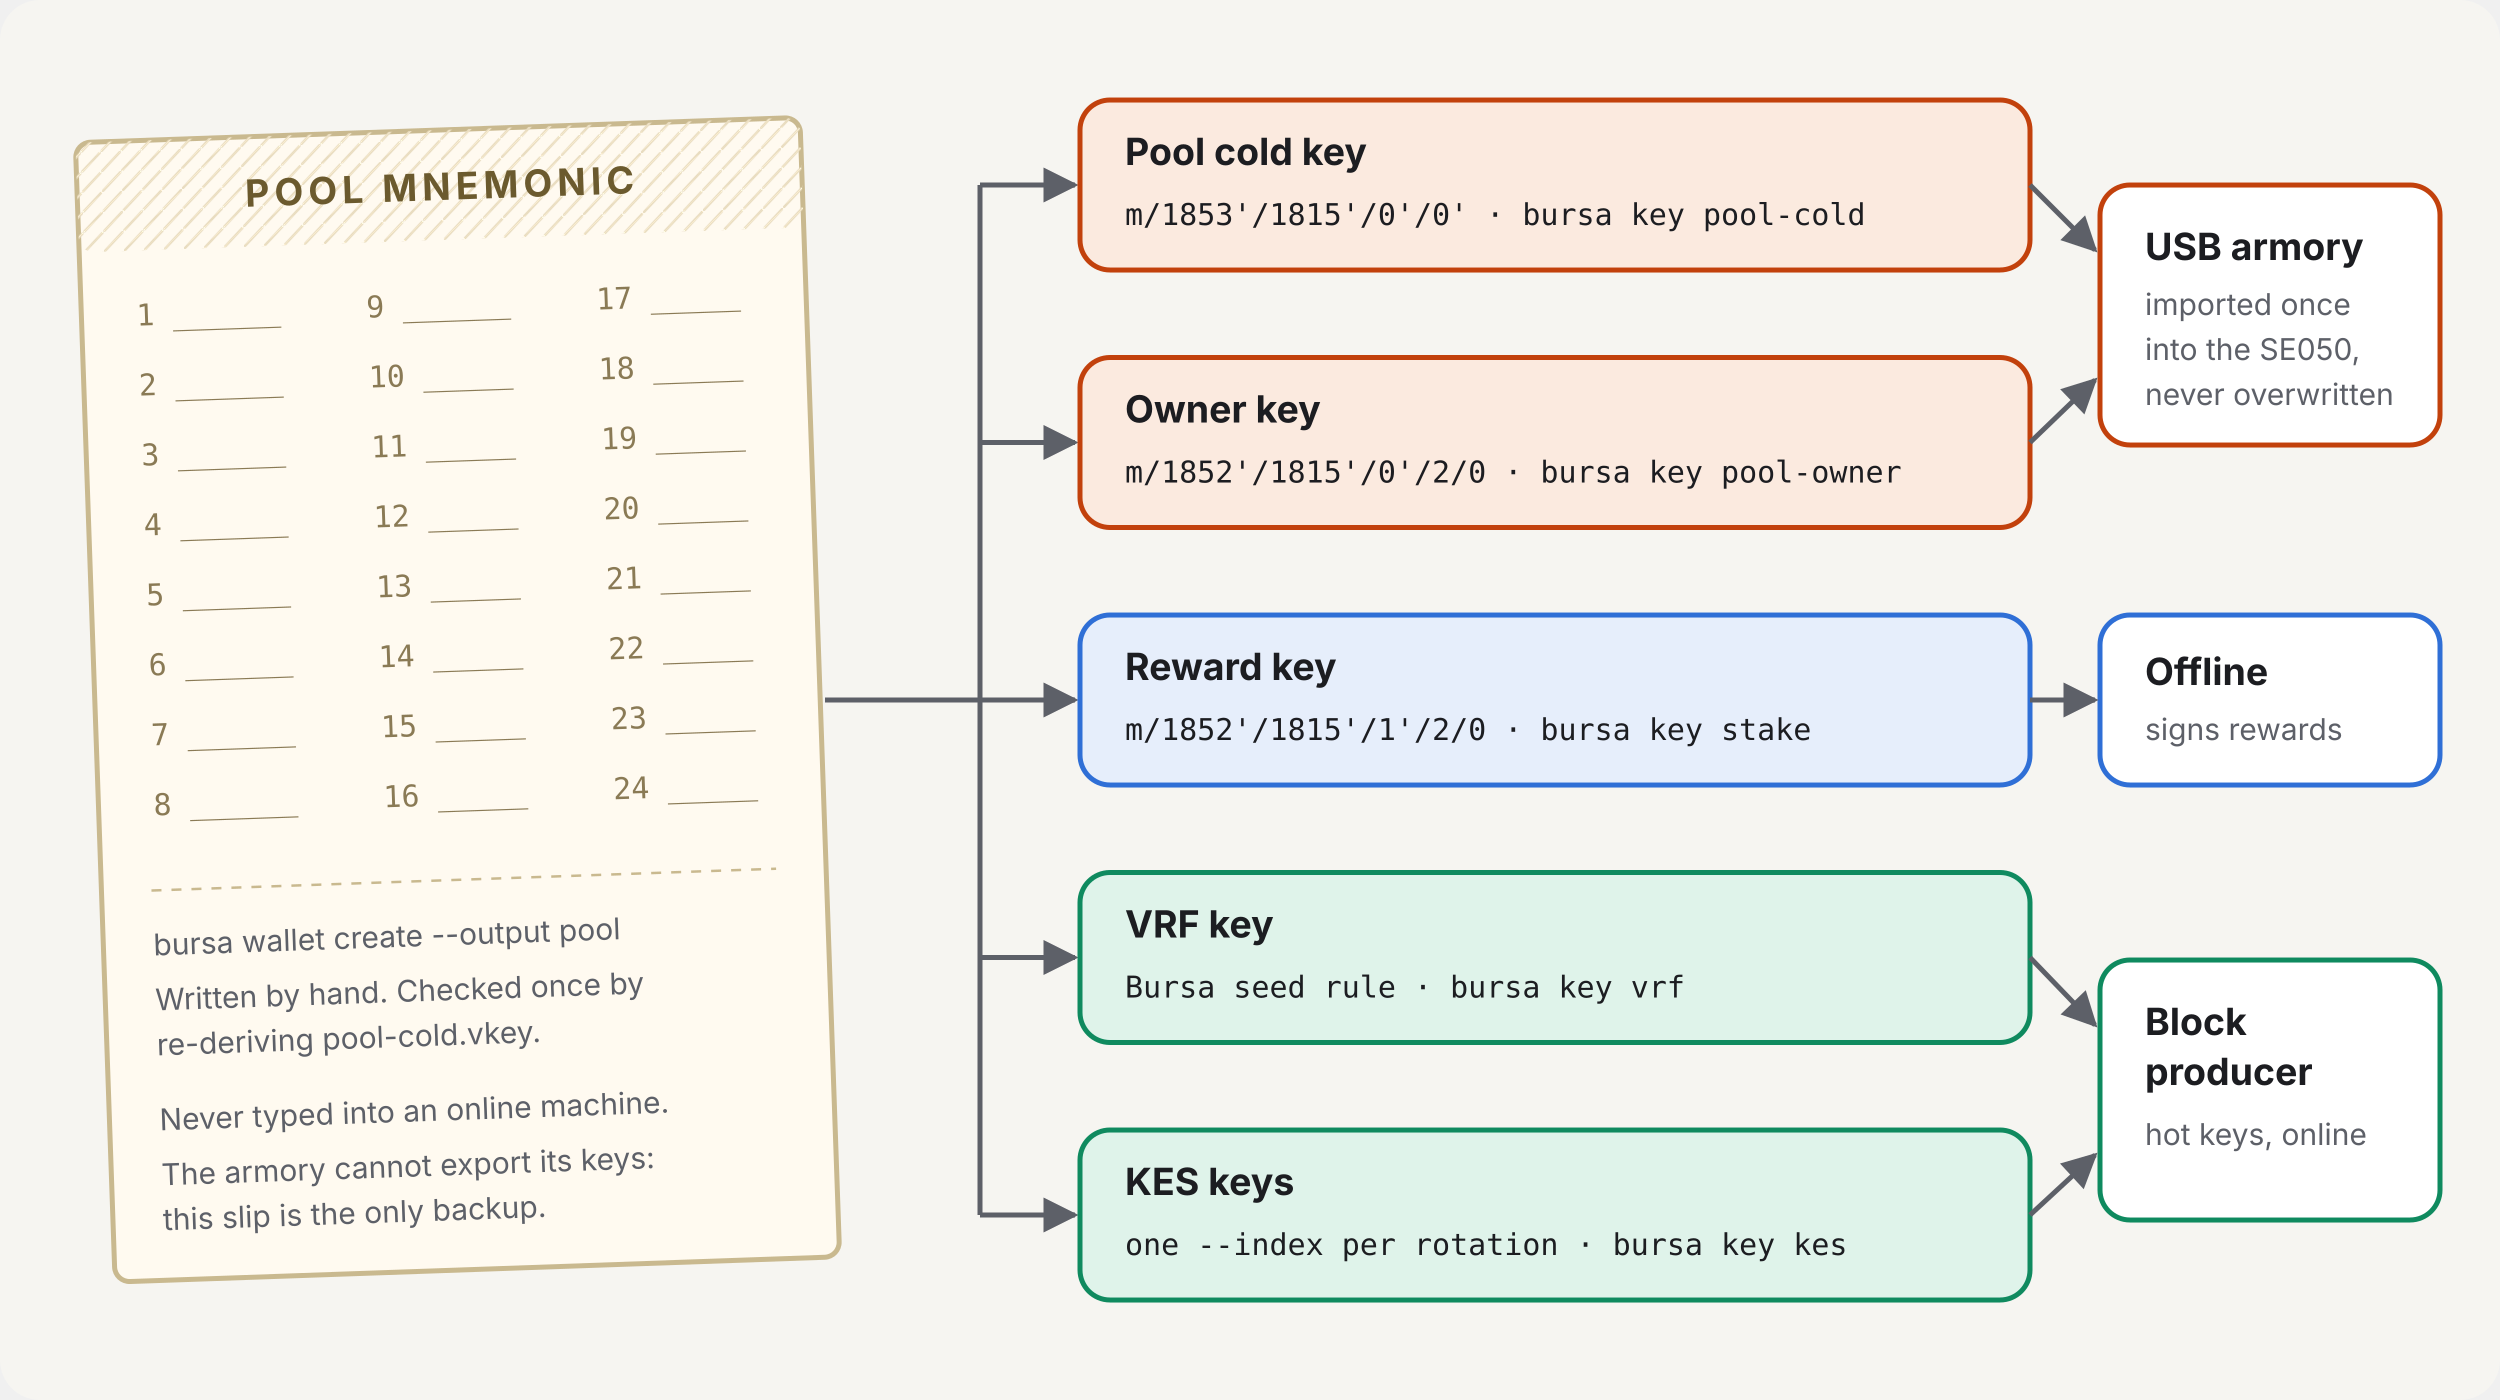
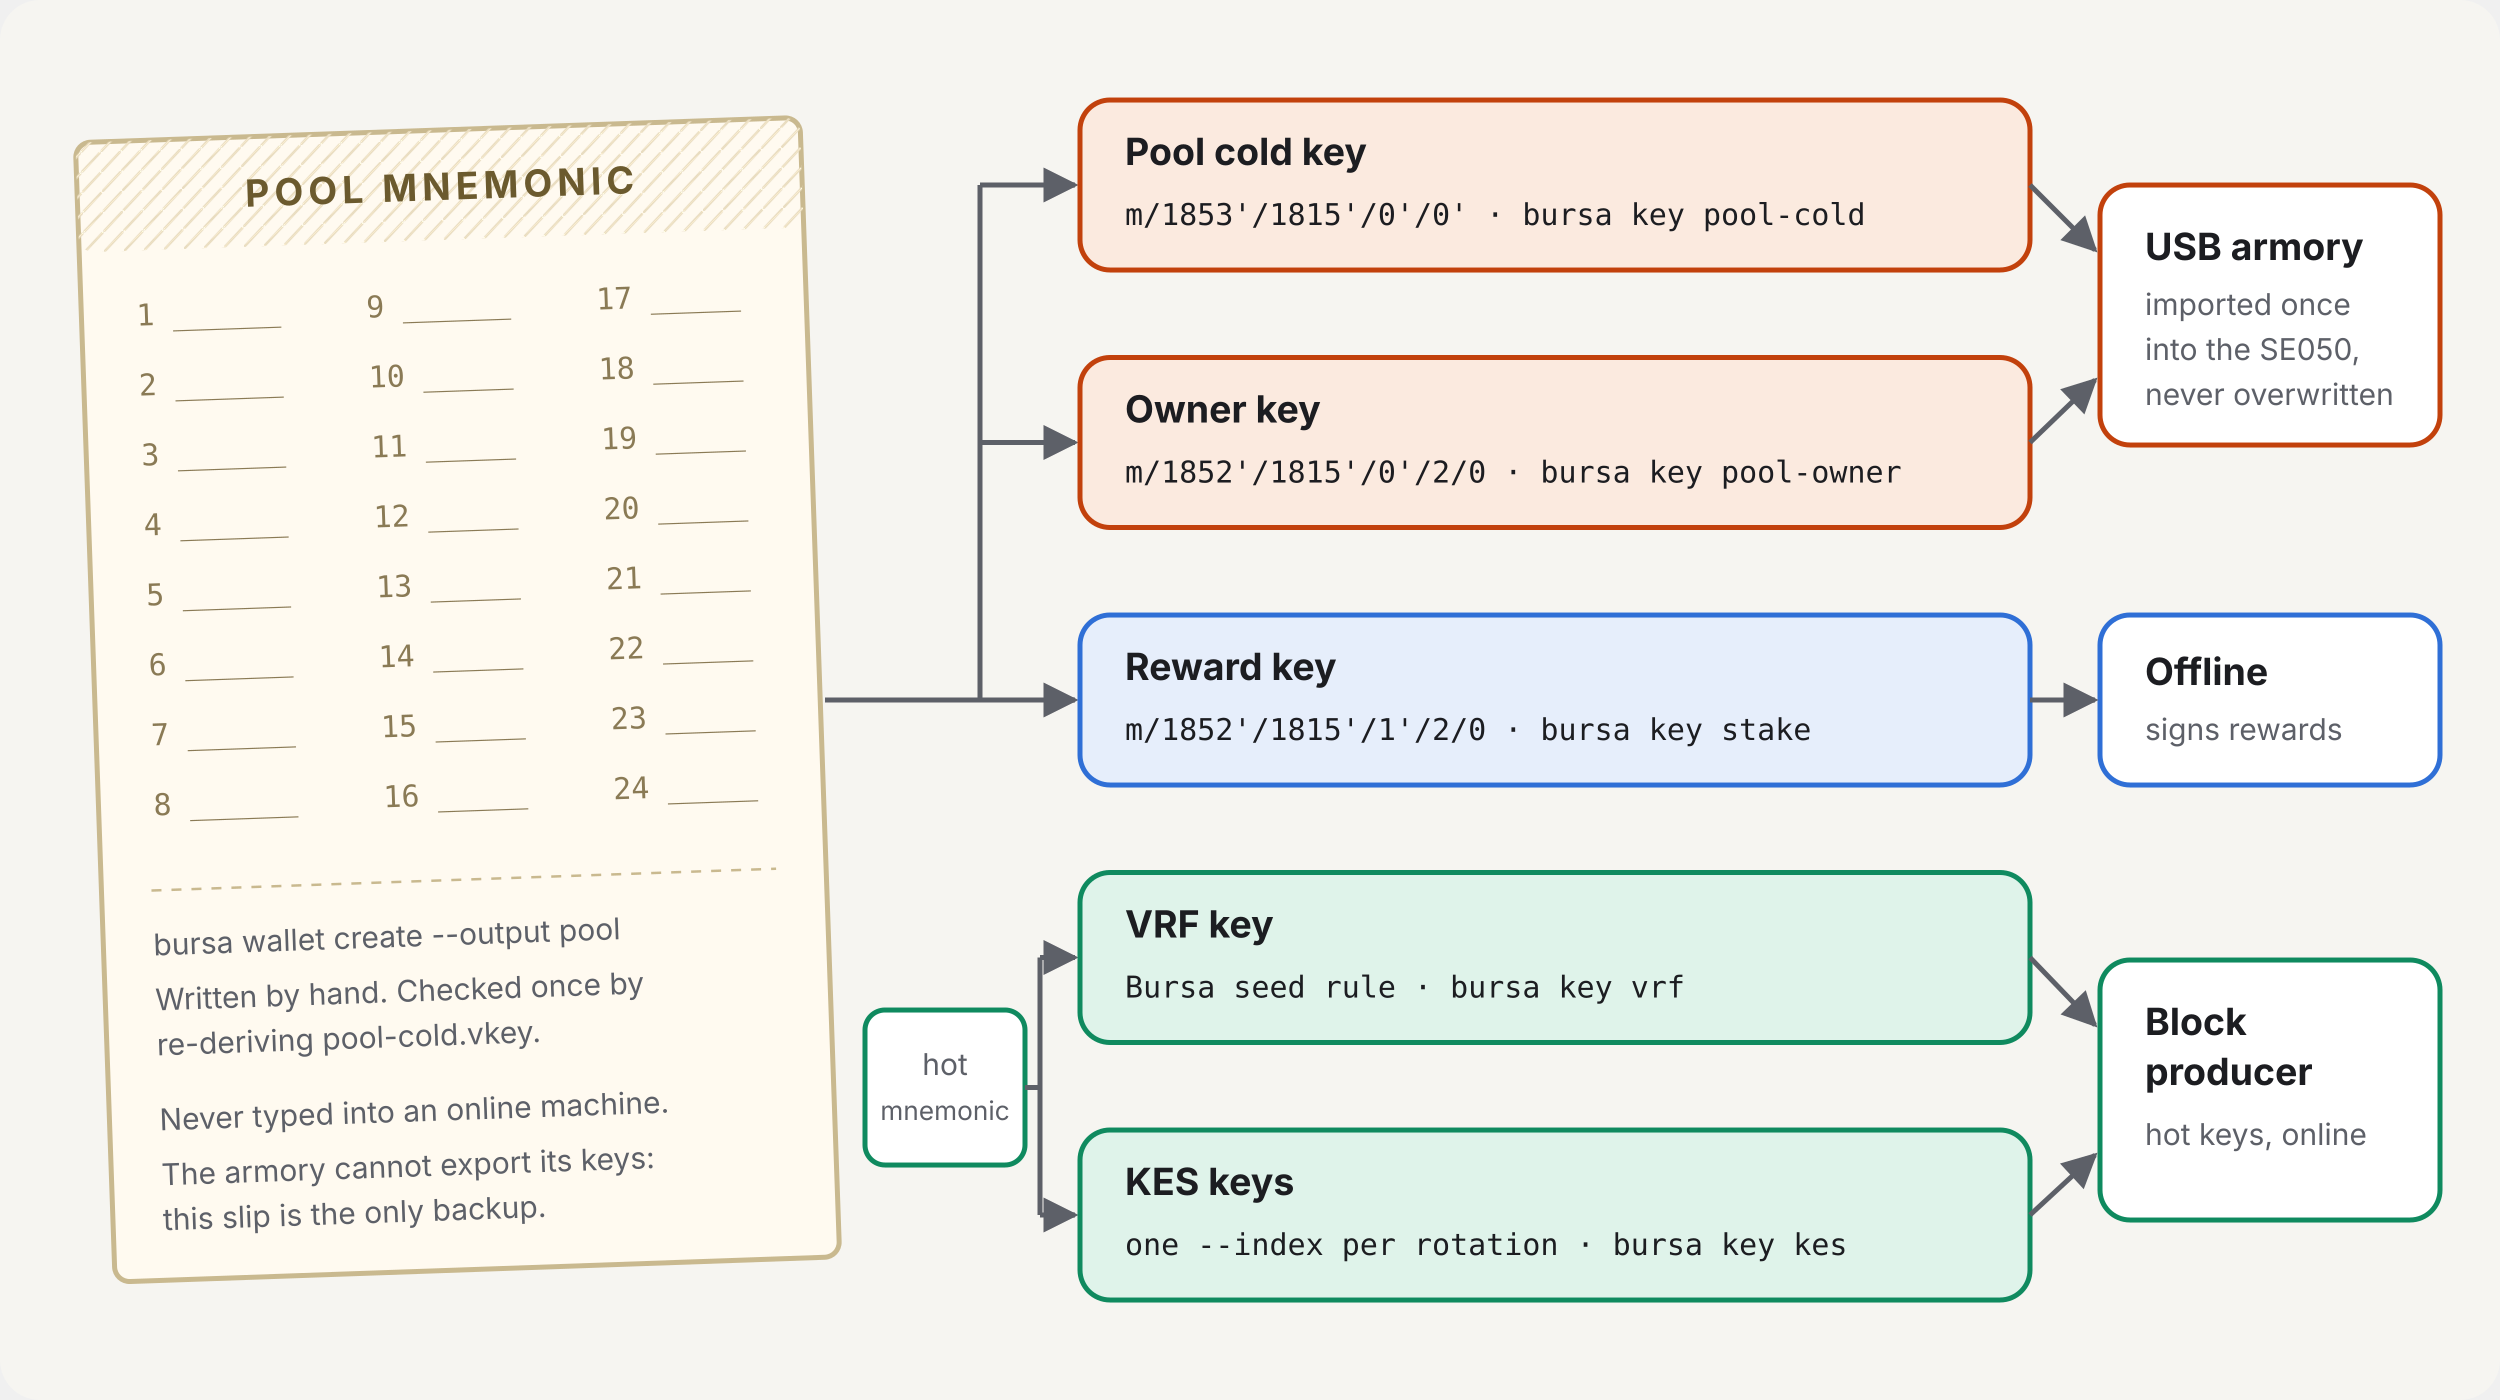
<svg xmlns="http://www.w3.org/2000/svg" viewBox="0 0 1000 560" role="img" aria-labelledby="t d" font-family="system-ui, -apple-system, 'Segoe UI', sans-serif">
  <defs>
    <marker id="a" viewBox="0 0 10 10" refX="9" refY="5" markerWidth="7" markerHeight="7" orient="auto">
      <path d="M0,0 L10,5 L0,10 z" fill="#5d6068" />
    </marker>
    <pattern id="lines" width="8" height="8" patternUnits="userSpaceOnUse">
      <path d="M0 8 L8 0" stroke="#e8dcc0" stroke-width="1" />
    </pattern>
  </defs>
  <style>
    .t{fill:#1c1d21;font-size:14px}
    .s{fill:#5d6068;font-size:12px}
    .h{fill:#1c1d21;font-size:15px;font-weight:700}
    .m{font-family:ui-monospace, Menlo, monospace;font-size:12px;fill:#1c1d21}
    .w{font-family:ui-monospace, Menlo, monospace;font-size:12px;fill:#8a7a55}
    .ln{stroke:#5d6068;stroke-width:2;fill:none}
  </style>
  <rect width="1000" height="560" rx="16" fill="#f6f5f1" />
  <g transform="rotate(-2 180 280)">
    <rect x="38" y="52" width="290" height="456" rx="6" fill="#fffaf0" stroke="#c9b98f" stroke-width="2" />
    <rect x="38" y="52" width="290" height="44" rx="6" fill="url(#lines)" />
    <text x="183" y="80" text-anchor="middle" fill="#6b5a2e" font-size="15" font-weight="700" letter-spacing="2">POOL MNEMONIC</text>
    <g class="w">
      <text x="60" y="126">1 ______</text>
      <text x="152" y="126">9 ______</text>
      <text x="244" y="126">17 _____</text>
      <text x="60" y="154">2 ______</text>
      <text x="152" y="154">10 _____</text>
      <text x="244" y="154">18 _____</text>
      <text x="60" y="182">3 ______</text>
      <text x="152" y="182">11 _____</text>
      <text x="244" y="182">19 _____</text>
      <text x="60" y="210">4 ______</text>
      <text x="152" y="210">12 _____</text>
      <text x="244" y="210">20 _____</text>
      <text x="60" y="238">5 ______</text>
      <text x="152" y="238">13 _____</text>
      <text x="244" y="238">21 _____</text>
      <text x="60" y="266">6 ______</text>
      <text x="152" y="266">14 _____</text>
      <text x="244" y="266">22 _____</text>
      <text x="60" y="294">7 ______</text>
      <text x="152" y="294">15 _____</text>
      <text x="244" y="294">23 _____</text>
      <text x="60" y="322">8 ______</text>
      <text x="152" y="322">16 _____</text>
      <text x="244" y="322">24 _____</text>
    </g>
    <line x1="58" y1="352" x2="308" y2="352" stroke="#c9b98f" stroke-dasharray="4 4" />
    <text class="s" x="58" y="378">bursa wallet create --output pool</text>
    <text class="s" x="58" y="400">Written by hand. Checked once by</text>
    <text class="s" x="58" y="418">re-deriving pool-cold.vkey.</text>
    <text class="s" x="58" y="448">Never typed into an online machine.</text>
    <text class="s" x="58" y="470">The armory cannot export its keys:</text>
    <text class="s" x="58" y="488">this slip is the only backup.</text>
  </g>
  <path class="ln" d="M330 280 L392 280" />
-   <path class="ln" d="M392 74 L392 486" />
+   <path class="ln" d="M392 74 L392 280" />
+   <rect x="346" y="404" width="64" height="62" rx="8" fill="#fff" stroke="#0f8a5f" stroke-width="2" />
+   <text class="s" x="378" y="430" text-anchor="middle" font-size="11">hot</text>
+   <text class="s" x="378" y="448" text-anchor="middle" style="font-size:10.5px">mnemonic</text>
+   <path class="ln" d="M410 435 L416 435" />
+   <path class="ln" d="M416 383 L416 486" />
  <g>
    <path class="ln" d="M392 74 L430 74" marker-end="url(#a)" />
    <rect x="432" y="40" width="380" height="68" rx="12" fill="#fbeadf" stroke="#c2410c" stroke-width="2" />
    <text class="h" x="450" y="66">Pool cold key</text>
    <text class="m" x="450" y="90">m/1853'/1815'/0'/0'  · bursa key pool-cold</text>
  </g>
  <g>
    <path class="ln" d="M392 177 L430 177" marker-end="url(#a)" />
    <rect x="432" y="143" width="380" height="68" rx="12" fill="#fbeadf" stroke="#c2410c" stroke-width="2" />
    <text class="h" x="450" y="169">Owner key</text>
    <text class="m" x="450" y="193">m/1852'/1815'/0'/2/0 · bursa key pool-owner</text>
  </g>
  <g>
    <path class="ln" d="M392 280 L430 280" marker-end="url(#a)" />
    <rect x="432" y="246" width="380" height="68" rx="12" fill="#e6eefb" stroke="#2f6fd6" stroke-width="2" />
    <text class="h" x="450" y="272">Reward key</text>
    <text class="m" x="450" y="296">m/1852'/1815'/1'/2/0 · bursa key stake</text>
  </g>
  <g>
-     <path class="ln" d="M392 383 L430 383" marker-end="url(#a)" />
+     <path class="ln" d="M416 383 L430 383" marker-end="url(#a)" />
    <rect x="432" y="349" width="380" height="68" rx="12" fill="#dff3ea" stroke="#0f8a5f" stroke-width="2" />
    <text class="h" x="450" y="375">VRF key</text>
    <text class="m" x="450" y="399">Bursa seed rule · bursa key vrf</text>
  </g>
  <g>
-     <path class="ln" d="M392 486 L430 486" marker-end="url(#a)" />
+     <path class="ln" d="M416 486 L430 486" marker-end="url(#a)" />
    <rect x="432" y="452" width="380" height="68" rx="12" fill="#dff3ea" stroke="#0f8a5f" stroke-width="2" />
    <text class="h" x="450" y="478">KES keys</text>
    <text class="m" x="450" y="502">one --index per rotation · bursa key kes</text>
  </g>
  <g>
    <rect x="840" y="74" width="136" height="104" rx="12" fill="#fff" stroke="#c2410c" stroke-width="2" />
    <text class="h" x="858" y="104">USB armory</text>
    <text class="s" x="858" y="126">imported once</text>
    <text class="s" x="858" y="144">into the SE050,</text>
    <text class="s" x="858" y="162">never overwritten</text>
    <path class="ln" d="M812 74 L838 100" marker-end="url(#a)" />
    <path class="ln" d="M812 177 L838 152" marker-end="url(#a)" />
  </g>
  <g>
    <rect x="840" y="246" width="136" height="68" rx="12" fill="#fff" stroke="#2f6fd6" stroke-width="2" />
    <text class="h" x="858" y="274">Offline</text>
    <text class="s" x="858" y="296">signs rewards</text>
    <path class="ln" d="M812 280 L838 280" marker-end="url(#a)" />
  </g>
  <g>
    <rect x="840" y="384" width="136" height="104" rx="12" fill="#fff" stroke="#0f8a5f" stroke-width="2" />
    <text class="h" x="858" y="414">Block</text>
    <text class="h" x="858" y="434">producer</text>
    <text class="s" x="858" y="458">hot keys, online</text>
    <path class="ln" d="M812 383 L838 410" marker-end="url(#a)" />
    <path class="ln" d="M812 486 L838 462" marker-end="url(#a)" />
  </g>
</svg>
